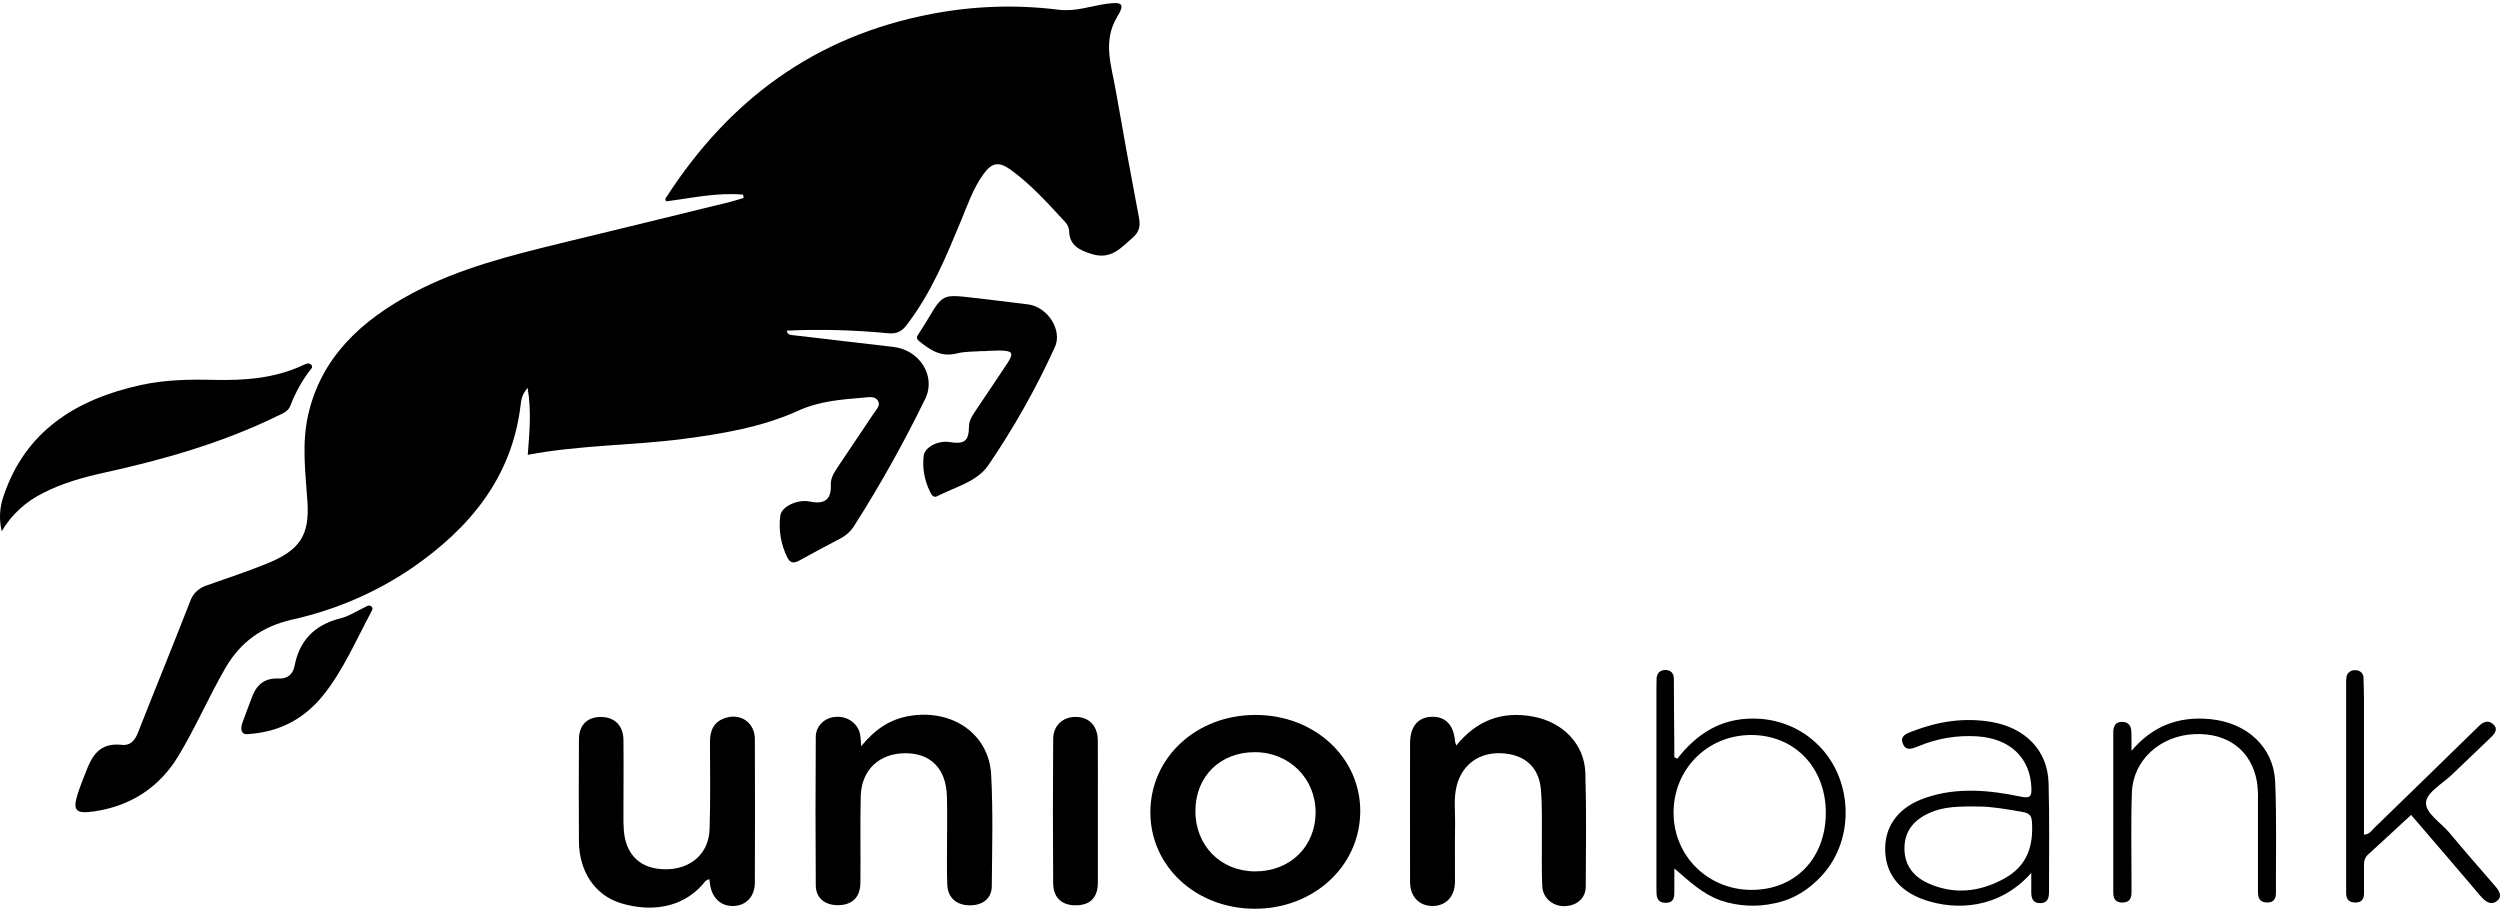
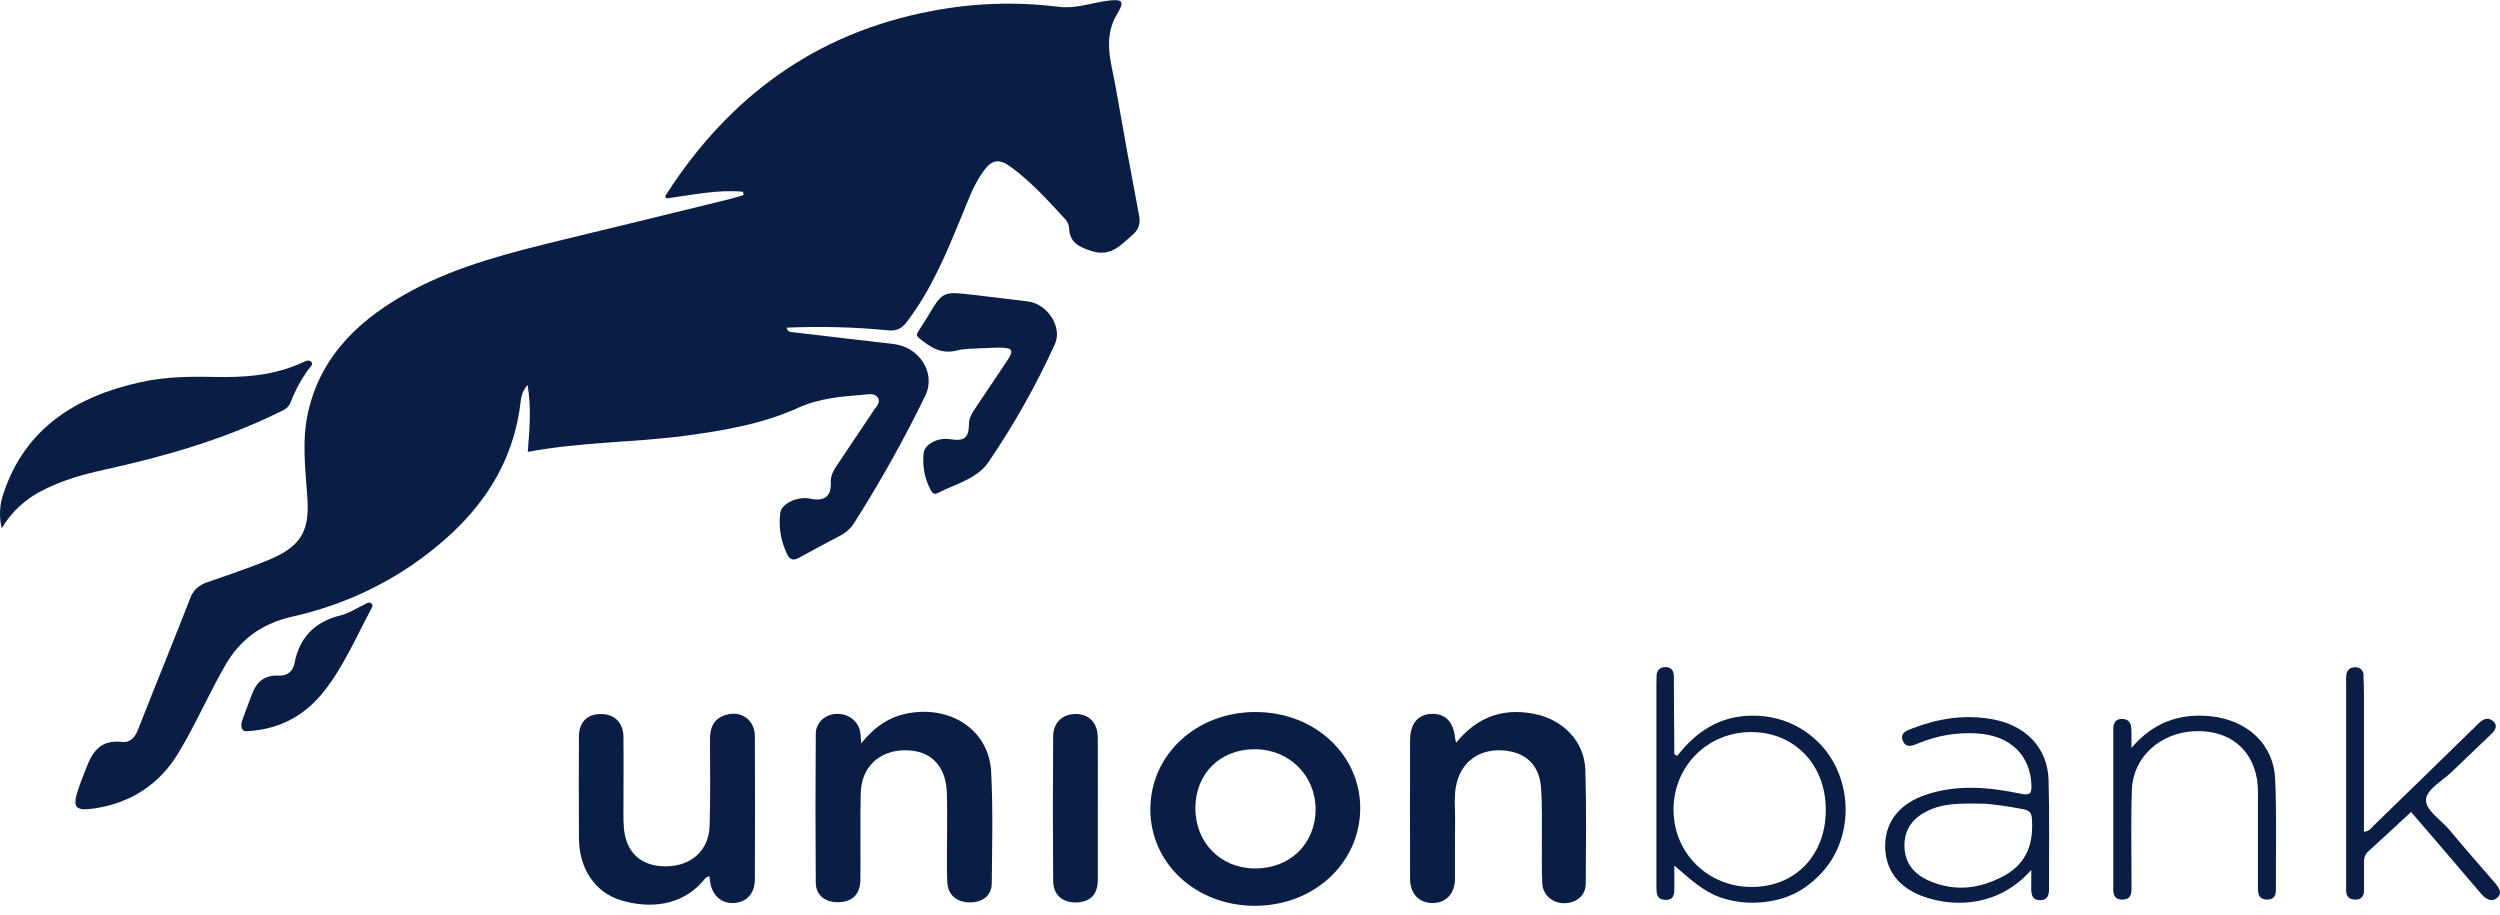
- <svg xmlns="http://www.w3.org/2000/svg" width="218" height="80" viewBox="0 0 218 80" fill="none">
-   <path d="M64.798 16.973C62.532 16.766 60.326 17.271 58.11 17.559C57.919 17.366 58.089 17.224 58.168 17.101C63.547 8.803 70.98 3.149 81.278 1.207C84.904 0.511 88.629 0.389 92.297 0.846C93.774 1.035 95.11 0.523 96.51 0.329C97.849 0.142 98.112 0.329 97.44 1.431C96.121 3.593 96.917 5.705 97.288 7.85C97.939 11.585 98.619 15.316 99.33 19.044C99.459 19.736 99.31 20.262 98.78 20.715C97.769 21.583 96.901 22.68 95.207 22.152C94.108 21.813 93.264 21.394 93.229 20.158C93.213 19.882 93.105 19.617 92.919 19.402C91.431 17.791 89.97 16.149 88.168 14.829C87.102 14.049 86.489 14.156 85.726 15.227C84.863 16.439 84.388 17.824 83.832 19.172C82.513 22.351 81.217 25.532 79.07 28.33C78.643 28.885 78.223 29.131 77.45 29.061C74.511 28.773 71.553 28.696 68.602 28.829C68.664 29.212 68.93 29.202 69.189 29.233C72.092 29.568 74.991 29.921 77.894 30.25C80.181 30.511 81.63 32.772 80.698 34.737C78.856 38.527 76.795 42.218 74.523 45.794C74.235 46.276 73.812 46.675 73.301 46.946C72.088 47.581 70.881 48.228 69.681 48.888C69.202 49.151 68.888 49.095 68.646 48.594C68.088 47.462 67.879 46.205 68.042 44.966C68.149 44.156 69.565 43.516 70.611 43.734C71.909 44.009 72.503 43.551 72.448 42.284C72.422 41.688 72.727 41.222 73.033 40.758C74.076 39.18 75.149 37.618 76.195 36.04C76.415 35.703 76.828 35.338 76.544 34.926C76.261 34.514 75.742 34.638 75.318 34.673C73.364 34.835 71.457 34.971 69.604 35.814C66.457 37.243 63.011 37.825 59.563 38.275C55.084 38.857 50.533 38.803 46.021 39.662C46.166 37.736 46.355 35.881 46.008 33.824C45.478 34.429 45.443 34.943 45.382 35.433C44.623 41.586 41.015 46.041 35.872 49.565C32.746 51.685 29.207 53.203 25.458 54.032C22.836 54.635 20.963 55.996 19.667 58.23C18.192 60.771 17.047 63.472 15.52 65.976C13.922 68.597 11.467 70.275 8.226 70.751C6.573 70.993 6.309 70.677 6.795 69.165C6.997 68.543 7.254 67.922 7.487 67.313C8.015 65.909 8.689 64.725 10.641 64.953C11.377 65.04 11.775 64.538 12.034 63.878C13.531 60.067 15.087 56.279 16.57 52.465C16.675 52.139 16.86 51.84 17.11 51.595C17.361 51.349 17.67 51.163 18.012 51.052C19.77 50.431 21.528 49.853 23.229 49.164C26.17 47.981 27.009 46.678 26.805 43.705C26.636 41.197 26.302 38.691 26.869 36.189C28 31.175 31.484 27.949 36.015 25.538C40.072 23.385 44.527 22.279 48.981 21.189C53.864 20.008 58.745 18.817 63.622 17.617C64.035 17.515 64.438 17.381 64.844 17.263L64.798 16.973Z" fill="black" />
-   <path d="M109.498 62.344C114.636 62.344 118.651 66.072 118.614 70.787C118.574 75.565 114.508 79.278 109.357 79.243C104.265 79.207 100.316 75.542 100.312 70.843C100.307 66.055 104.335 62.327 109.498 62.344ZM104.239 70.7C104.226 73.724 106.421 75.964 109.419 75.985C112.482 76.006 114.719 73.829 114.719 70.826C114.719 67.877 112.425 65.603 109.445 65.589C106.408 65.575 104.252 67.695 104.239 70.7Z" fill="black" />
-   <path d="M75.1 65.066C76.265 63.643 77.561 62.719 79.317 62.429C83.042 61.808 86.238 63.993 86.429 67.551C86.603 70.779 86.51 74.022 86.484 77.259C86.484 78.341 85.697 78.954 84.561 78.945C83.425 78.937 82.649 78.301 82.603 77.15C82.55 75.775 82.587 74.395 82.585 73.008C82.585 71.802 82.609 70.595 82.568 69.392C82.489 67.027 81.163 65.683 78.953 65.681C76.68 65.681 75.111 67.13 75.056 69.44C74.997 71.952 75.056 74.468 75.027 76.982C75.016 78.225 74.329 78.904 73.133 78.931C71.938 78.958 71.142 78.309 71.135 77.201C71.105 72.897 71.105 68.591 71.135 64.285C71.126 63.83 71.305 63.389 71.636 63.058C71.967 62.726 72.422 62.53 72.904 62.51C73.402 62.474 73.895 62.617 74.286 62.91C74.676 63.203 74.935 63.623 75.01 64.088C75.058 64.353 75.06 64.606 75.1 65.066Z" fill="black" />
-   <path d="M126.988 65.006C128.763 62.823 130.965 61.972 133.717 62.492C136.299 62.981 138.165 64.896 138.242 67.396C138.341 70.699 138.295 74.006 138.277 77.311C138.277 78.314 137.501 78.985 136.468 79.012C136.221 79.024 135.974 78.99 135.74 78.912C135.507 78.834 135.292 78.713 135.108 78.557C134.925 78.4 134.775 78.211 134.669 78.001C134.563 77.79 134.502 77.561 134.49 77.328C134.416 76.023 134.464 74.713 134.451 73.393C134.435 71.879 134.497 70.359 134.367 68.854C134.198 66.891 132.97 65.807 131.003 65.687C129.036 65.567 127.546 66.621 127.047 68.435C126.73 69.591 126.906 70.765 126.884 71.931C126.853 73.588 126.884 75.245 126.873 76.889C126.873 78.192 126.06 79.024 124.873 79.001C123.737 78.983 122.961 78.173 122.957 76.912C122.942 72.884 122.957 68.854 122.957 64.826C122.957 63.362 123.634 62.548 124.84 62.504C126.047 62.461 126.772 63.227 126.886 64.681C126.91 64.792 126.944 64.9 126.988 65.006Z" fill="black" />
-   <path d="M61.863 76.669C61.513 76.723 61.41 76.972 61.254 77.145C59.41 79.216 56.7 79.533 54.142 78.759C51.861 78.067 50.503 75.973 50.483 73.374C50.461 70.411 50.47 67.445 50.483 64.482C50.483 63.239 51.193 62.531 52.358 62.518C53.564 62.506 54.349 63.249 54.364 64.502C54.388 66.708 54.364 68.913 54.364 71.129C54.364 71.544 54.364 71.958 54.395 72.372C54.549 74.573 55.881 75.812 58.067 75.801C60.254 75.791 61.803 74.426 61.876 72.31C61.959 69.76 61.915 67.209 61.911 64.647C61.911 63.647 62.285 62.875 63.35 62.576C64.669 62.206 65.816 63.069 65.823 64.44C65.84 68.611 65.84 72.782 65.823 76.953C65.823 78.16 65.087 78.953 63.986 79.001C62.885 79.049 62.1 78.332 61.917 77.137C61.902 76.992 61.885 76.835 61.863 76.669Z" fill="black" />
-   <path d="M0.152 46.323C-0.101 45.281 -0.037 44.193 0.337 43.184C2.213 37.646 6.549 34.829 12.296 33.57C14.38 33.115 16.496 33.075 18.617 33.125C21.309 33.187 23.946 33.003 26.41 31.849C26.643 31.739 26.922 31.599 27.124 31.789C27.372 32.023 27.064 32.222 26.939 32.41C26.272 33.316 25.735 34.3 25.339 35.337C25.131 35.914 24.601 36.072 24.131 36.302C19.366 38.625 14.281 40.075 9.072 41.22C7.255 41.622 5.475 42.117 3.822 42.96C2.269 43.71 0.991 44.882 0.152 46.323Z" fill="black" />
-   <path d="M85.744 30.608C84.979 30.67 84.186 30.631 83.458 30.815C82.058 31.175 81.115 30.525 80.162 29.755C79.887 29.535 79.924 29.388 80.074 29.158C80.359 28.717 80.643 28.276 80.911 27.826C82.205 25.664 82.205 25.658 84.847 25.963C86.442 26.145 88.036 26.346 89.629 26.54C91.339 26.747 92.673 28.781 91.981 30.279C90.351 33.858 88.409 37.304 86.174 40.581C85.183 42.017 83.269 42.474 81.713 43.274C81.381 43.446 81.203 43.096 81.085 42.849C80.603 41.876 80.417 40.795 80.548 39.728C80.65 38.977 81.823 38.386 82.801 38.548C84.098 38.755 84.48 38.467 84.495 37.202C84.495 36.686 84.763 36.278 85.032 35.872C85.961 34.47 86.919 33.087 87.84 31.68C88.434 30.778 88.306 30.585 87.168 30.566C86.913 30.566 86.658 30.577 86.401 30.587C86.181 30.587 85.961 30.614 85.742 30.628L85.744 30.608Z" fill="black" />
-   <path d="M146.258 66.165C147.913 64.04 149.994 62.644 152.877 62.661C154.915 62.654 156.873 63.406 158.323 64.755C161.578 67.7 161.839 73.117 158.873 76.342C157.774 77.547 156.413 78.431 154.759 78.763C153.184 79.118 151.533 79.029 150.012 78.508C148.432 77.938 147.302 76.837 146.003 75.729C146.003 76.333 146.003 76.938 146.003 77.543C146.003 78.102 146.058 78.756 145.197 78.725C144.452 78.698 144.438 78.116 144.441 77.572C144.441 75.78 144.441 73.989 144.441 72.187C144.441 68.12 144.441 64.053 144.441 59.987C144.441 59.712 144.441 59.437 144.452 59.159C144.482 58.722 144.735 58.428 145.203 58.424C145.739 58.424 145.959 58.732 145.961 59.231C145.961 61.126 145.986 63.021 145.999 64.916C145.999 65.285 145.999 65.653 145.999 66.022L146.258 66.165ZM159.211 70.818C159.185 66.884 156.44 64.069 152.653 64.092C148.867 64.115 145.922 67.091 145.935 70.883C145.948 74.674 148.957 77.603 152.748 77.599C156.574 77.594 159.237 74.805 159.211 70.818Z" fill="black" />
-   <path d="M177.127 76.118C174.351 79.245 170.591 79.431 167.791 78.458C165.481 77.652 164.343 76.035 164.389 73.902C164.433 71.864 165.686 70.304 167.951 69.553C170.674 68.635 173.446 68.892 176.171 69.46C176.995 69.629 177.164 69.489 177.14 68.731C177.054 66.115 175.314 64.408 172.446 64.212C170.687 64.092 168.924 64.383 167.314 65.061C166.795 65.268 166.215 65.543 165.93 64.854C165.644 64.164 166.253 63.967 166.771 63.766C168.969 62.913 171.252 62.549 173.632 62.95C176.608 63.454 178.557 65.436 178.636 68.277C178.727 71.443 178.665 74.616 178.674 77.785C178.674 78.28 178.564 78.727 177.953 78.754C177.274 78.785 177.118 78.327 177.127 77.783C177.127 77.294 177.127 76.824 177.127 76.118ZM172.731 70.333C170.793 70.298 169.479 70.333 168.255 70.884C166.936 71.472 166.121 72.413 166.07 73.842C166.02 75.306 166.73 76.372 168.092 77C170.386 78.054 172.643 77.783 174.784 76.604C176.793 75.5 177.329 73.724 177.184 71.648C177.146 71.127 176.964 70.93 176.45 70.82C175.002 70.547 173.562 70.335 172.714 70.333H172.731Z" fill="black" />
-   <path d="M210.247 71.06C208.964 72.245 207.746 73.384 206.511 74.502C206.182 74.8 206.133 75.142 206.14 75.538C206.14 76.331 206.14 77.124 206.14 77.915C206.14 78.408 205.92 78.712 205.362 78.702C204.804 78.692 204.591 78.383 204.584 77.898C204.584 77.76 204.584 77.623 204.584 77.484C204.584 71.59 204.584 65.696 204.584 59.801C204.572 59.559 204.579 59.318 204.606 59.078C204.617 58.902 204.701 58.737 204.838 58.618C204.976 58.499 205.158 58.435 205.344 58.44C205.446 58.432 205.548 58.444 205.644 58.477C205.74 58.511 205.827 58.563 205.899 58.631C205.97 58.699 206.026 58.782 206.06 58.872C206.095 58.962 206.108 59.059 206.098 59.154C206.114 59.74 206.138 60.325 206.138 60.911C206.138 64.531 206.138 68.151 206.138 71.771V72.79C206.661 72.734 206.828 72.392 207.065 72.168C209.896 69.425 212.719 66.675 215.535 63.92C215.739 63.713 215.948 63.528 216.148 63.327C216.513 62.957 216.955 62.762 217.39 63.133C217.862 63.536 217.581 63.938 217.218 64.286C216.089 65.367 214.955 66.444 213.832 67.529C213.014 68.318 211.652 69.062 211.553 69.927C211.443 70.886 212.841 71.719 213.579 72.607C214.867 74.152 216.192 75.668 217.511 77.19C217.876 77.605 218.265 78.122 217.759 78.543C217.205 79.004 216.704 78.603 216.298 78.128C214.289 75.753 212.26 73.403 210.247 71.06Z" fill="black" />
-   <path d="M185.864 65.475C187.671 63.34 189.923 62.431 192.743 62.709C195.949 63.022 198.27 65.153 198.397 68.191C198.531 71.39 198.448 74.598 198.461 77.802C198.461 78.303 198.34 78.709 197.69 78.698C196.982 78.686 196.894 78.228 196.894 77.7C196.894 75.047 196.894 72.393 196.894 69.74C196.909 69.223 196.881 68.707 196.811 68.195C196.34 65.459 194.281 63.891 191.36 64.016C188.374 64.142 186.005 66.277 185.901 69.1C185.807 71.715 185.873 74.335 185.868 76.955C185.868 77.23 185.868 77.506 185.868 77.783C185.868 78.276 185.743 78.686 185.099 78.701C184.455 78.715 184.282 78.349 184.277 77.833C184.277 77.694 184.277 77.557 184.277 77.419V64.289C184.277 64.117 184.277 63.945 184.277 63.773C184.306 63.318 184.466 62.945 185.033 62.945C185.651 62.945 185.84 63.336 185.855 63.833C185.877 64.376 185.864 64.925 185.864 65.475Z" fill="black" />
-   <path d="M95.732 70.76C95.732 72.831 95.732 74.89 95.732 76.954C95.732 78.24 95.103 78.897 93.903 78.942C92.653 78.988 91.849 78.321 91.838 77.041C91.805 72.844 91.805 68.646 91.838 64.446C91.849 63.247 92.686 62.507 93.802 62.516C94.974 62.516 95.719 63.298 95.728 64.566C95.743 66.631 95.732 68.695 95.732 70.76Z" fill="black" />
-   <path d="M21.582 64.017C21.142 64.073 20.89 63.723 21.142 63.007C21.384 62.324 21.663 61.65 21.903 60.965C22.287 59.857 22.914 59.101 24.32 59.167C25.056 59.203 25.544 58.801 25.683 58.082C26.1 55.901 27.377 54.489 29.709 53.913C30.434 53.735 31.085 53.292 31.773 52.971C31.962 52.882 32.157 52.708 32.37 52.868C32.584 53.027 32.434 53.242 32.34 53.416C31.021 55.873 29.922 58.469 28.164 60.652C26.665 62.495 24.61 63.831 21.582 64.017Z" fill="black" />
+ <svg xmlns="http://www.w3.org/2000/svg" width="164" height="60" viewBox="0 0 164 60" fill="none">
+   <path d="M48.746 12.577C47.042 12.421 45.382 12.801 43.715 13.018C43.571 12.873 43.699 12.765 43.758 12.673C47.806 6.43 53.397 2.177 61.144 0.716C63.872 0.192 66.674 0.101 69.434 0.445C70.545 0.587 71.55 0.202 72.603 0.055C73.61 -0.085 73.808 0.055 73.302 0.884C72.31 2.511 72.909 4.1 73.188 5.714C73.678 8.523 74.19 11.33 74.724 14.134C74.822 14.655 74.709 15.051 74.311 15.392C73.55 16.045 72.897 16.87 71.623 16.473C70.796 16.218 70.161 15.903 70.135 14.973C70.123 14.765 70.041 14.566 69.902 14.404C68.782 13.192 67.683 11.957 66.327 10.964C65.525 10.377 65.064 10.458 64.49 11.263C63.841 12.175 63.484 13.217 63.065 14.231C62.073 16.623 61.098 19.016 59.483 21.12C59.162 21.538 58.846 21.723 58.264 21.67C56.053 21.454 53.828 21.396 51.608 21.496C51.654 21.784 51.854 21.776 52.05 21.8C54.233 22.052 56.414 22.317 58.598 22.565C60.319 22.761 61.409 24.462 60.708 25.941C59.322 28.791 57.771 31.568 56.062 34.259C55.846 34.621 55.528 34.921 55.143 35.125C54.23 35.603 53.322 36.09 52.42 36.586C52.059 36.784 51.823 36.742 51.641 36.365C51.221 35.513 51.064 34.567 51.187 33.635C51.267 33.026 52.332 32.545 53.119 32.708C54.096 32.916 54.543 32.571 54.501 31.618C54.481 31.169 54.711 30.819 54.941 30.47C55.726 29.282 56.533 28.108 57.32 26.921C57.486 26.667 57.796 26.392 57.583 26.082C57.37 25.772 56.98 25.866 56.66 25.892C55.191 26.014 53.756 26.117 52.362 26.751C49.994 27.826 47.402 28.264 44.808 28.602C41.439 29.039 38.015 28.999 34.621 29.645C34.73 28.197 34.872 26.801 34.611 25.254C34.212 25.709 34.186 26.095 34.139 26.464C33.569 31.093 30.854 34.444 26.986 37.096C24.634 38.69 21.971 39.832 19.151 40.456C17.178 40.91 15.77 41.933 14.794 43.614C13.685 45.526 12.824 47.557 11.675 49.441C10.473 51.413 8.626 52.675 6.187 53.033C4.944 53.216 4.746 52.977 5.111 51.84C5.263 51.373 5.457 50.905 5.632 50.447C6.029 49.391 6.536 48.5 8.004 48.671C8.558 48.737 8.858 48.36 9.053 47.863C10.178 44.996 11.349 42.147 12.465 39.277C12.544 39.031 12.683 38.807 12.871 38.622C13.06 38.438 13.292 38.298 13.55 38.214C14.872 37.747 16.195 37.312 17.474 36.793C19.686 35.904 20.318 34.924 20.164 32.687C20.037 30.8 19.786 28.915 20.212 27.033C21.064 23.261 23.684 20.834 27.093 19.02C30.145 17.4 33.496 16.568 36.847 15.748C40.521 14.86 44.193 13.964 47.862 13.061C48.172 12.985 48.475 12.883 48.781 12.795L48.746 12.577Z" fill="#0A1E45" />
+   <path d="M82.374 46.709C86.239 46.709 89.26 49.513 89.231 53.061C89.202 56.655 86.143 59.448 82.268 59.422C78.437 59.395 75.466 56.638 75.463 53.103C75.46 49.501 78.49 46.697 82.374 46.709ZM78.417 52.995C78.407 55.27 80.059 56.956 82.314 56.971C84.619 56.987 86.302 55.349 86.302 53.09C86.302 50.872 84.576 49.161 82.334 49.15C80.049 49.139 78.427 50.735 78.417 52.995Z" fill="#0A1E45" />
+   <path d="M56.496 48.756C57.372 47.685 58.348 46.991 59.669 46.773C62.471 46.305 64.875 47.949 65.019 50.625C65.149 53.054 65.08 55.494 65.06 57.929C65.06 58.742 64.468 59.203 63.613 59.197C62.759 59.191 62.175 58.713 62.14 57.846C62.101 56.812 62.129 55.774 62.127 54.73C62.127 53.824 62.145 52.916 62.114 52.01C62.054 50.231 61.057 49.22 59.394 49.218C57.685 49.218 56.504 50.309 56.463 52.046C56.418 53.936 56.463 55.829 56.441 57.72C56.433 58.655 55.916 59.166 55.016 59.186C54.117 59.206 53.518 58.719 53.514 57.885C53.49 54.647 53.49 51.408 53.514 48.168C53.506 47.826 53.641 47.495 53.89 47.245C54.139 46.996 54.481 46.848 54.844 46.833C55.219 46.806 55.59 46.914 55.883 47.134C56.177 47.354 56.372 47.671 56.428 48.02C56.465 48.22 56.466 48.41 56.496 48.756Z" fill="#0A1E45" />
+   <path d="M95.532 48.712C96.868 47.07 98.525 46.429 100.595 46.82C102.537 47.188 103.941 48.629 103.999 50.51C104.073 52.995 104.038 55.483 104.025 57.969C104.025 58.723 103.442 59.228 102.665 59.248C102.479 59.257 102.292 59.232 102.117 59.173C101.941 59.114 101.78 59.024 101.642 58.906C101.503 58.788 101.391 58.646 101.311 58.487C101.232 58.329 101.186 58.157 101.177 57.982C101.12 57 101.157 56.014 101.147 55.021C101.135 53.883 101.182 52.739 101.084 51.606C100.957 50.13 100.033 49.315 98.553 49.224C97.073 49.134 95.952 49.927 95.577 51.292C95.339 52.161 95.471 53.044 95.455 53.922C95.431 55.168 95.455 56.414 95.446 57.651C95.446 58.631 94.835 59.258 93.942 59.24C93.087 59.226 92.504 58.617 92.5 57.668C92.489 54.638 92.5 51.606 92.5 48.576C92.5 47.475 93.01 46.862 93.917 46.83C94.825 46.797 95.37 47.373 95.456 48.467C95.474 48.551 95.5 48.632 95.532 48.712Z" fill="#0A1E45" />
+   <path d="M46.539 57.485C46.277 57.526 46.199 57.712 46.081 57.843C44.694 59.401 42.656 59.64 40.731 59.057C39.015 58.537 37.994 56.962 37.979 55.006C37.962 52.777 37.969 50.546 37.979 48.316C37.979 47.382 38.513 46.849 39.389 46.84C40.297 46.83 40.887 47.389 40.898 48.332C40.917 49.991 40.898 51.651 40.898 53.318C40.898 53.629 40.898 53.941 40.922 54.252C41.037 55.908 42.039 56.84 43.684 56.832C45.329 56.824 46.495 55.798 46.549 54.206C46.612 52.288 46.579 50.368 46.576 48.441C46.576 47.689 46.857 47.108 47.659 46.883C48.651 46.604 49.514 47.254 49.519 48.285C49.532 51.423 49.532 54.561 49.519 57.699C49.519 58.607 48.965 59.203 48.137 59.239C47.308 59.275 46.718 58.736 46.581 57.837C46.569 57.728 46.556 57.61 46.539 57.485Z" fill="#0A1E45" />
+   <path d="M0.114 34.657C-0.076 33.873 -0.028 33.054 0.253 32.295C1.665 28.129 4.927 26.01 9.25 25.063C10.818 24.72 12.41 24.69 14.005 24.728C16.03 24.775 18.014 24.636 19.868 23.768C20.043 23.686 20.253 23.58 20.405 23.723C20.592 23.899 20.36 24.049 20.266 24.19C19.765 24.871 19.36 25.611 19.063 26.392C18.905 26.826 18.507 26.945 18.153 27.118C14.569 28.866 10.743 29.956 6.825 30.818C5.458 31.12 4.119 31.492 2.875 32.127C1.707 32.691 0.746 33.572 0.114 34.657Z" fill="#0A1E45" />
+   <path d="M64.505 22.834C63.929 22.881 63.333 22.851 62.785 22.99C61.732 23.261 61.023 22.772 60.306 22.192C60.099 22.027 60.127 21.916 60.239 21.743C60.454 21.412 60.668 21.08 60.869 20.742C61.843 19.115 61.843 19.11 63.83 19.34C65.031 19.477 66.229 19.628 67.428 19.774C68.714 19.93 69.718 21.46 69.197 22.586C67.971 25.279 66.51 27.872 64.829 30.337C64.083 31.417 62.643 31.761 61.473 32.362C61.223 32.492 61.089 32.228 61 32.043C60.637 31.311 60.498 30.498 60.596 29.695C60.672 29.13 61.555 28.686 62.291 28.807C63.267 28.963 63.554 28.746 63.566 27.794C63.566 27.407 63.767 27.1 63.969 26.794C64.668 25.74 65.389 24.699 66.082 23.641C66.528 22.962 66.433 22.817 65.576 22.803C65.384 22.803 65.193 22.811 64.999 22.818C64.834 22.818 64.668 22.839 64.503 22.85L64.505 22.834Z" fill="#0A1E45" />
+   <path d="M110.028 49.583C111.272 47.985 112.838 46.935 115.007 46.947C116.54 46.942 118.013 47.508 119.104 48.522C121.553 50.738 121.749 54.813 119.517 57.239C118.691 58.146 117.667 58.811 116.422 59.06C115.238 59.328 113.996 59.261 112.851 58.869C111.663 58.44 110.813 57.611 109.836 56.778C109.836 57.233 109.836 57.688 109.836 58.143C109.836 58.563 109.877 59.056 109.229 59.032C108.669 59.012 108.659 58.574 108.66 58.165C108.66 56.817 108.66 55.469 108.66 54.114C108.66 51.054 108.66 47.995 108.66 44.936C108.66 44.729 108.66 44.522 108.669 44.313C108.692 43.984 108.882 43.763 109.234 43.76C109.637 43.76 109.803 43.992 109.804 44.367C109.804 45.793 109.823 47.218 109.832 48.644C109.832 48.921 109.832 49.199 109.832 49.476L110.028 49.583ZM119.772 53.084C119.752 50.124 117.687 48.007 114.839 48.024C111.99 48.041 109.775 50.28 109.784 53.132C109.794 55.985 112.058 58.188 114.91 58.185C117.788 58.182 119.792 56.083 119.772 53.084Z" fill="#0A1E45" />
+   <path d="M133.251 57.071C131.163 59.424 128.335 59.564 126.228 58.832C124.491 58.226 123.634 57.009 123.669 55.404C123.702 53.871 124.644 52.698 126.349 52.133C128.397 51.443 130.482 51.636 132.532 52.062C133.152 52.19 133.28 52.084 133.261 51.514C133.197 49.546 131.887 48.263 129.73 48.115C128.407 48.025 127.081 48.244 125.869 48.753C125.479 48.909 125.043 49.116 124.828 48.598C124.613 48.079 125.071 47.931 125.461 47.78C127.114 47.138 128.832 46.864 130.623 47.166C132.861 47.544 134.328 49.035 134.387 51.173C134.455 53.555 134.409 55.942 134.415 58.325C134.415 58.698 134.333 59.034 133.873 59.055C133.362 59.078 133.245 58.734 133.251 58.324C133.251 57.956 133.251 57.603 133.251 57.071ZM129.945 52.72C128.487 52.694 127.498 52.72 126.577 53.134C125.585 53.577 124.972 54.284 124.934 55.359C124.896 56.461 125.43 57.263 126.455 57.735C128.181 58.528 129.879 58.324 131.489 57.438C133 56.607 133.404 55.27 133.294 53.709C133.266 53.317 133.129 53.169 132.742 53.086C131.653 52.88 130.57 52.721 129.932 52.72H129.945Z" fill="#0A1E45" />
+   <path d="M158.167 53.266C157.202 54.157 156.286 55.014 155.357 55.855C155.109 56.079 155.072 56.336 155.077 56.634C155.077 57.23 155.077 57.827 155.077 58.422C155.077 58.793 154.912 59.022 154.492 59.014C154.072 59.007 153.912 58.774 153.907 58.41C153.907 58.306 153.907 58.203 153.907 58.098C153.907 53.664 153.907 49.23 153.907 44.795C153.897 44.614 153.903 44.432 153.923 44.251C153.932 44.119 153.995 43.995 154.098 43.906C154.202 43.816 154.338 43.768 154.479 43.771C154.555 43.765 154.632 43.775 154.704 43.8C154.776 43.825 154.842 43.864 154.896 43.915C154.95 43.967 154.991 44.028 155.017 44.096C155.043 44.164 155.053 44.237 155.046 44.309C155.057 44.75 155.076 45.189 155.076 45.63C155.076 48.353 155.076 51.077 155.076 53.8V54.566C155.469 54.524 155.595 54.267 155.773 54.099C157.903 52.035 160.027 49.967 162.145 47.894C162.299 47.738 162.456 47.599 162.606 47.448C162.881 47.169 163.213 47.023 163.54 47.302C163.896 47.605 163.684 47.908 163.412 48.169C162.562 48.983 161.709 49.793 160.864 50.609C160.249 51.203 159.224 51.762 159.149 52.413C159.067 53.135 160.118 53.761 160.674 54.429C161.643 55.592 162.639 56.732 163.631 57.877C163.906 58.189 164.198 58.578 163.818 58.894C163.402 59.242 163.025 58.94 162.719 58.583C161.208 56.796 159.682 55.028 158.167 53.266Z" fill="#0A1E45" />
+   <path d="M139.824 49.065C141.183 47.459 142.877 46.775 144.998 46.984C147.41 47.219 149.156 48.822 149.252 51.108C149.353 53.515 149.29 55.928 149.3 58.338C149.3 58.715 149.209 59.021 148.72 59.013C148.187 59.003 148.121 58.659 148.121 58.262C148.121 56.266 148.121 54.269 148.121 52.273C148.133 51.885 148.112 51.496 148.059 51.111C147.705 49.053 146.156 47.873 143.958 47.967C141.712 48.062 139.929 49.668 139.852 51.792C139.781 53.759 139.83 55.73 139.827 57.701C139.827 57.908 139.827 58.115 139.827 58.324C139.827 58.695 139.733 59.003 139.248 59.014C138.764 59.025 138.633 58.749 138.63 58.361C138.63 58.257 138.63 58.154 138.63 58.05V48.172C138.63 48.043 138.63 47.914 138.63 47.785C138.651 47.442 138.772 47.161 139.199 47.161C139.663 47.161 139.805 47.456 139.817 47.83C139.833 48.238 139.824 48.651 139.824 49.065Z" fill="#0A1E45" />
+   <path d="M72.017 53.04C72.017 54.598 72.017 56.147 72.017 57.7C72.017 58.667 71.544 59.161 70.642 59.196C69.701 59.23 69.096 58.728 69.088 57.765C69.063 54.608 69.063 51.45 69.088 48.29C69.096 47.388 69.726 46.832 70.566 46.838C71.447 46.838 72.007 47.427 72.014 48.38C72.025 49.934 72.017 51.487 72.017 53.04Z" fill="#0A1E45" />
+   <path d="M16.235 47.968C15.905 48.01 15.714 47.747 15.905 47.208C16.087 46.694 16.297 46.187 16.477 45.672C16.766 44.838 17.237 44.269 18.295 44.319C18.849 44.346 19.216 44.044 19.32 43.503C19.634 41.862 20.595 40.8 22.349 40.367C22.895 40.233 23.384 39.899 23.902 39.658C24.044 39.591 24.191 39.46 24.351 39.58C24.512 39.7 24.399 39.862 24.328 39.993C23.336 41.841 22.509 43.794 21.187 45.436C20.059 46.823 18.514 47.828 16.235 47.968Z" fill="#0A1E45" />
</svg>
